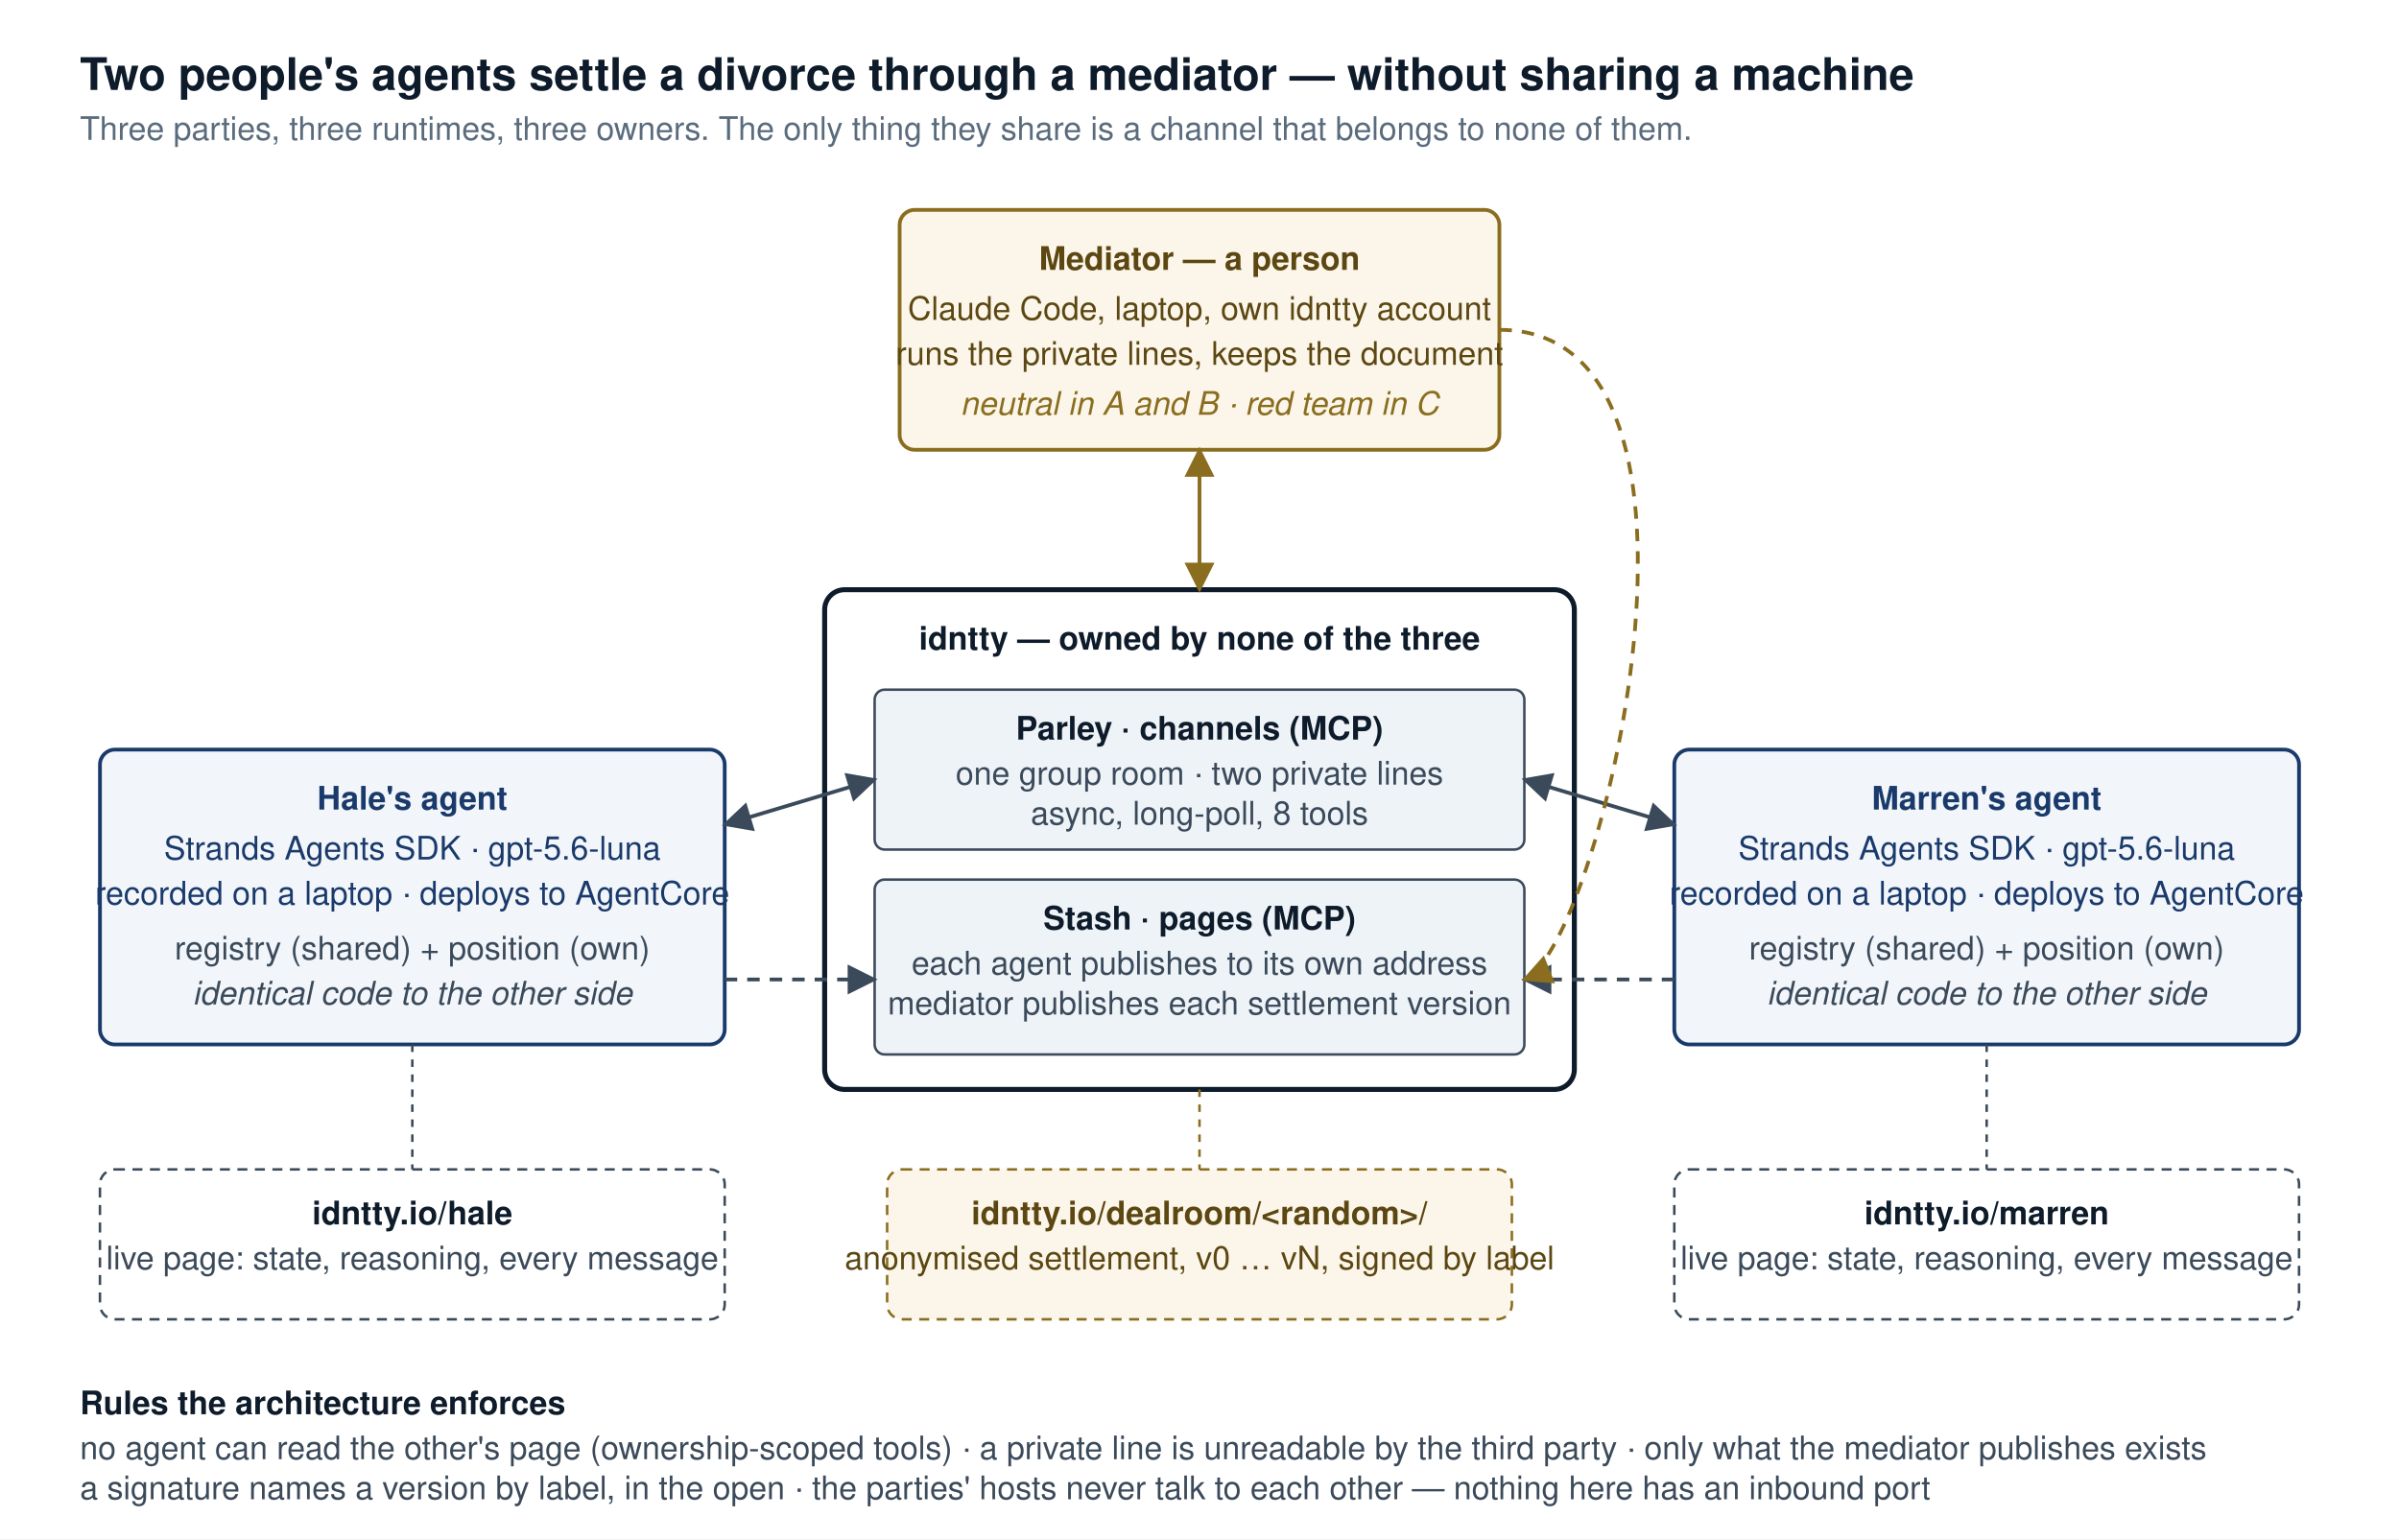
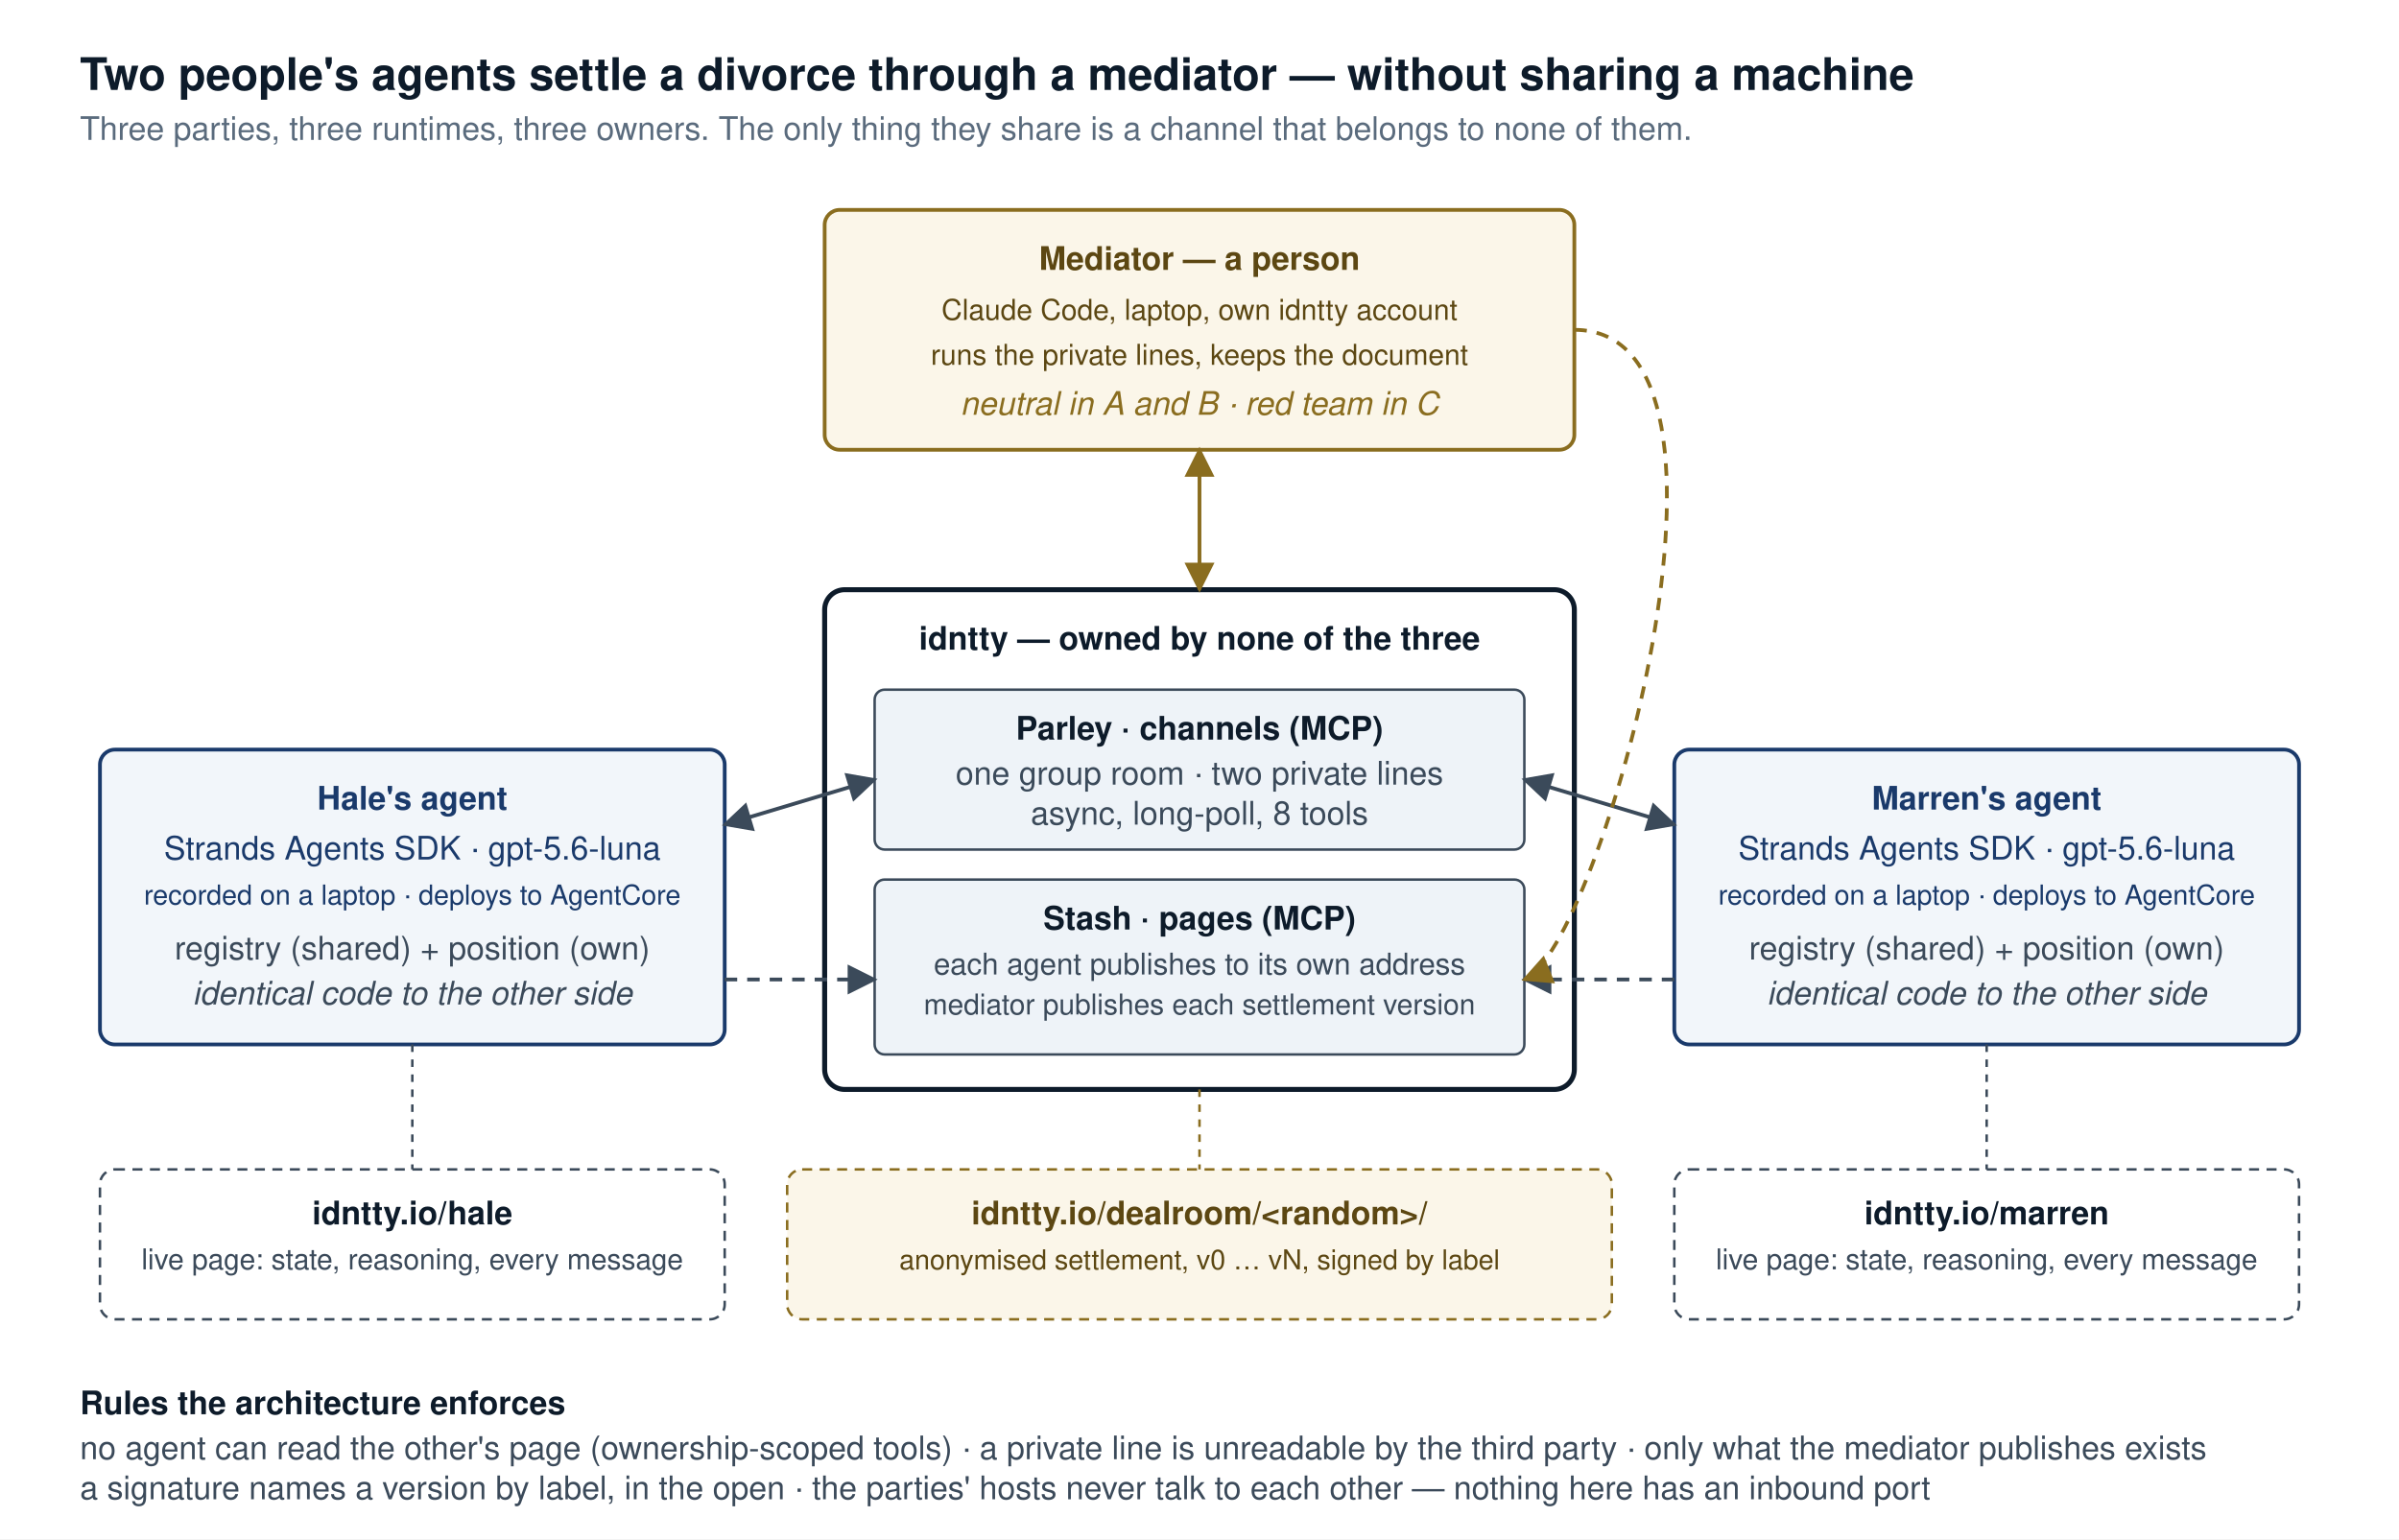
<svg xmlns="http://www.w3.org/2000/svg" width="960" height="616" viewBox="0 0 960 616" font-family="ui-sans-serif, system-ui, -apple-system, 'Segoe UI', Helvetica, Arial, sans-serif" font-size="13">
  <defs>
    <marker id="a" viewBox="0 0 10 10" refX="9" refY="5" markerWidth="8" markerHeight="8" orient="auto-start-reverse">
      <path d="M0,0 L10,5 L0,10 z" fill="#3b4a5a" />
    </marker>
    <marker id="ad" viewBox="0 0 10 10" refX="9" refY="5" markerWidth="8" markerHeight="8" orient="auto-start-reverse">
      <path d="M0,0 L10,5 L0,10 z" fill="#8a6d1f" />
    </marker>
  </defs>
  <rect width="960" height="616" fill="#ffffff" />
  <text x="32" y="36" font-size="18" font-weight="700" fill="#0d1b2a">Two people's agents settle a divorce through a mediator — without sharing a machine</text>
  <text x="32" y="56" fill="#5a6b7d">Three parties, three runtimes, three owners. The only thing they share is a channel that belongs to none of them.</text>
  <g>
-     <rect x="360" y="84" width="240" height="96" rx="6" fill="#fbf6e9" stroke="#8a6d1f" stroke-width="1.5" />
+     <rect x="330" y="84" width="300" height="96" rx="6" fill="#fbf6e9" stroke="#8a6d1f" stroke-width="1.5" />
    <text x="480" y="108" text-anchor="middle" font-weight="700" fill="#5c4712">Mediator — a person</text>
-     <text x="480" y="128" text-anchor="middle" fill="#5c4712">Claude Code, laptop, own idntty account</text>
-     <text x="480" y="146" text-anchor="middle" fill="#5c4712">runs the private lines, keeps the document</text>
+     <text x="480" y="128" text-anchor="middle" fill="#5c4712" font-size="11.5">Claude Code, laptop, own idntty account</text>
+     <text x="480" y="146" text-anchor="middle" fill="#5c4712" font-size="11.5">runs the private lines, keeps the document</text>
    <text x="480" y="166" text-anchor="middle" fill="#8a6d1f" font-style="italic">neutral in A and B · red team in C</text>
  </g>
  <g>
    <rect x="40" y="300" width="250" height="118" rx="6" fill="#f2f6fa" stroke="#1a3a6b" stroke-width="1.5" />
    <text x="165" y="324" text-anchor="middle" font-weight="700" fill="#1a3a6b">Hale's agent</text>
    <text x="165" y="344" text-anchor="middle" fill="#1a3a6b">Strands Agents SDK · gpt-5.6-luna</text>
-     <text x="165" y="362" text-anchor="middle" fill="#1a3a6b">recorded on a laptop · deploys to AgentCore</text>
+     <text x="165" y="362" text-anchor="middle" fill="#1a3a6b" font-size="11">recorded on a laptop · deploys to AgentCore</text>
    <text x="165" y="384" text-anchor="middle" fill="#3b4a5a">registry (shared) + position (own)</text>
    <text x="165" y="402" text-anchor="middle" fill="#3b4a5a" font-style="italic">identical code to the other side</text>
  </g>
  <g>
    <rect x="670" y="300" width="250" height="118" rx="6" fill="#f2f6fa" stroke="#1a3a6b" stroke-width="1.5" />
    <text x="795" y="324" text-anchor="middle" font-weight="700" fill="#1a3a6b">Marren's agent</text>
    <text x="795" y="344" text-anchor="middle" fill="#1a3a6b">Strands Agents SDK · gpt-5.6-luna</text>
-     <text x="795" y="362" text-anchor="middle" fill="#1a3a6b">recorded on a laptop · deploys to AgentCore</text>
+     <text x="795" y="362" text-anchor="middle" fill="#1a3a6b" font-size="11">recorded on a laptop · deploys to AgentCore</text>
    <text x="795" y="384" text-anchor="middle" fill="#3b4a5a">registry (shared) + position (own)</text>
    <text x="795" y="402" text-anchor="middle" fill="#3b4a5a" font-style="italic">identical code to the other side</text>
  </g>
  <g>
    <rect x="330" y="236" width="300" height="200" rx="8" fill="#ffffff" stroke="#0d1b2a" stroke-width="2" />
    <text x="480" y="260" text-anchor="middle" font-weight="700" fill="#0d1b2a">idntty — owned by none of the three</text>
    <rect x="350" y="276" width="260" height="64" rx="4" fill="#eef3f8" stroke="#3b4a5a" />
    <text x="480" y="296" text-anchor="middle" font-weight="700" fill="#0d1b2a">Parley · channels (MCP)</text>
    <text x="480" y="314" text-anchor="middle" fill="#3b4a5a">one group room · two private lines</text>
    <text x="480" y="330" text-anchor="middle" fill="#3b4a5a">async, long-poll, 8 tools</text>
    <rect x="350" y="352" width="260" height="70" rx="4" fill="#eef3f8" stroke="#3b4a5a" />
    <text x="480" y="372" text-anchor="middle" font-weight="700" fill="#0d1b2a">Stash · pages (MCP)</text>
-     <text x="480" y="390" text-anchor="middle" fill="#3b4a5a">each agent publishes to its own address</text>
-     <text x="480" y="406" text-anchor="middle" fill="#3b4a5a">mediator publishes each settlement version</text>
+     <text x="480" y="390" text-anchor="middle" fill="#3b4a5a" font-size="12">each agent publishes to its own address</text>
+     <text x="480" y="406" text-anchor="middle" fill="#3b4a5a" font-size="11.5">mediator publishes each settlement version</text>
  </g>
  <line x1="290" y1="330" x2="350" y2="312" stroke="#3b4a5a" stroke-width="1.5" marker-end="url(#a)" marker-start="url(#a)" />
  <line x1="670" y1="330" x2="610" y2="312" stroke="#3b4a5a" stroke-width="1.5" marker-end="url(#a)" marker-start="url(#a)" />
  <line x1="480" y1="180" x2="480" y2="236" stroke="#8a6d1f" stroke-width="1.5" marker-end="url(#ad)" marker-start="url(#ad)" />
  <line x1="290" y1="392" x2="350" y2="392" stroke="#3b4a5a" stroke-width="1.5" stroke-dasharray="5 4" marker-end="url(#a)" />
  <line x1="670" y1="392" x2="610" y2="392" stroke="#3b4a5a" stroke-width="1.5" stroke-dasharray="5 4" marker-end="url(#a)" />
-   <path d="M600,132 C700,132 640,380 610,392" fill="none" stroke="#8a6d1f" stroke-width="1.5" stroke-dasharray="5 4" marker-end="url(#ad)" />
+   <path d="M630,132 C710,132 640,380 610,392" fill="none" stroke="#8a6d1f" stroke-width="1.5" stroke-dasharray="5 4" marker-end="url(#ad)" />
  <g>
    <rect x="40" y="468" width="250" height="60" rx="6" fill="#ffffff" stroke="#3b4a5a" stroke-dasharray="4 3" />
    <text x="165" y="490" text-anchor="middle" font-weight="700" fill="#0d1b2a">idntty.io/hale</text>
-     <text x="165" y="508" text-anchor="middle" fill="#3b4a5a">live page: state, reasoning, every message</text>
+     <text x="165" y="508" text-anchor="middle" fill="#3b4a5a" font-size="11.5">live page: state, reasoning, every message</text>
    <rect x="670" y="468" width="250" height="60" rx="6" fill="#ffffff" stroke="#3b4a5a" stroke-dasharray="4 3" />
    <text x="795" y="490" text-anchor="middle" font-weight="700" fill="#0d1b2a">idntty.io/marren</text>
-     <text x="795" y="508" text-anchor="middle" fill="#3b4a5a">live page: state, reasoning, every message</text>
-     <rect x="355" y="468" width="250" height="60" rx="6" fill="#fbf6e9" stroke="#8a6d1f" stroke-dasharray="4 3" />
+     <text x="795" y="508" text-anchor="middle" fill="#3b4a5a" font-size="11.5">live page: state, reasoning, every message</text>
+     <rect x="315" y="468" width="330" height="60" rx="6" fill="#fbf6e9" stroke="#8a6d1f" stroke-dasharray="4 3" />
    <text x="480" y="490" text-anchor="middle" font-weight="700" fill="#5c4712">idntty.io/dealroom/&lt;random&gt;/</text>
-     <text x="480" y="508" text-anchor="middle" fill="#5c4712">anonymised settlement, v0 … vN, signed by label</text>
+     <text x="480" y="508" text-anchor="middle" fill="#5c4712" font-size="11">anonymised settlement, v0 … vN, signed by label</text>
  </g>
  <line x1="165" y1="418" x2="165" y2="468" stroke="#3b4a5a" stroke-width="1" stroke-dasharray="3 3" />
  <line x1="795" y1="418" x2="795" y2="468" stroke="#3b4a5a" stroke-width="1" stroke-dasharray="3 3" />
  <line x1="480" y1="436" x2="480" y2="468" stroke="#8a6d1f" stroke-width="1" stroke-dasharray="3 3" />
  <text x="32" y="566" fill="#0d1b2a" font-weight="700">Rules the architecture enforces</text>
  <text x="32" y="584" fill="#3b4a5a">no agent can read the other's page (ownership-scoped tools) · a private line is unreadable by the third party · only what the mediator publishes exists</text>
  <text x="32" y="600" fill="#3b4a5a">a signature names a version by label, in the open · the parties' hosts never talk to each other — nothing here has an inbound port</text>
</svg>
